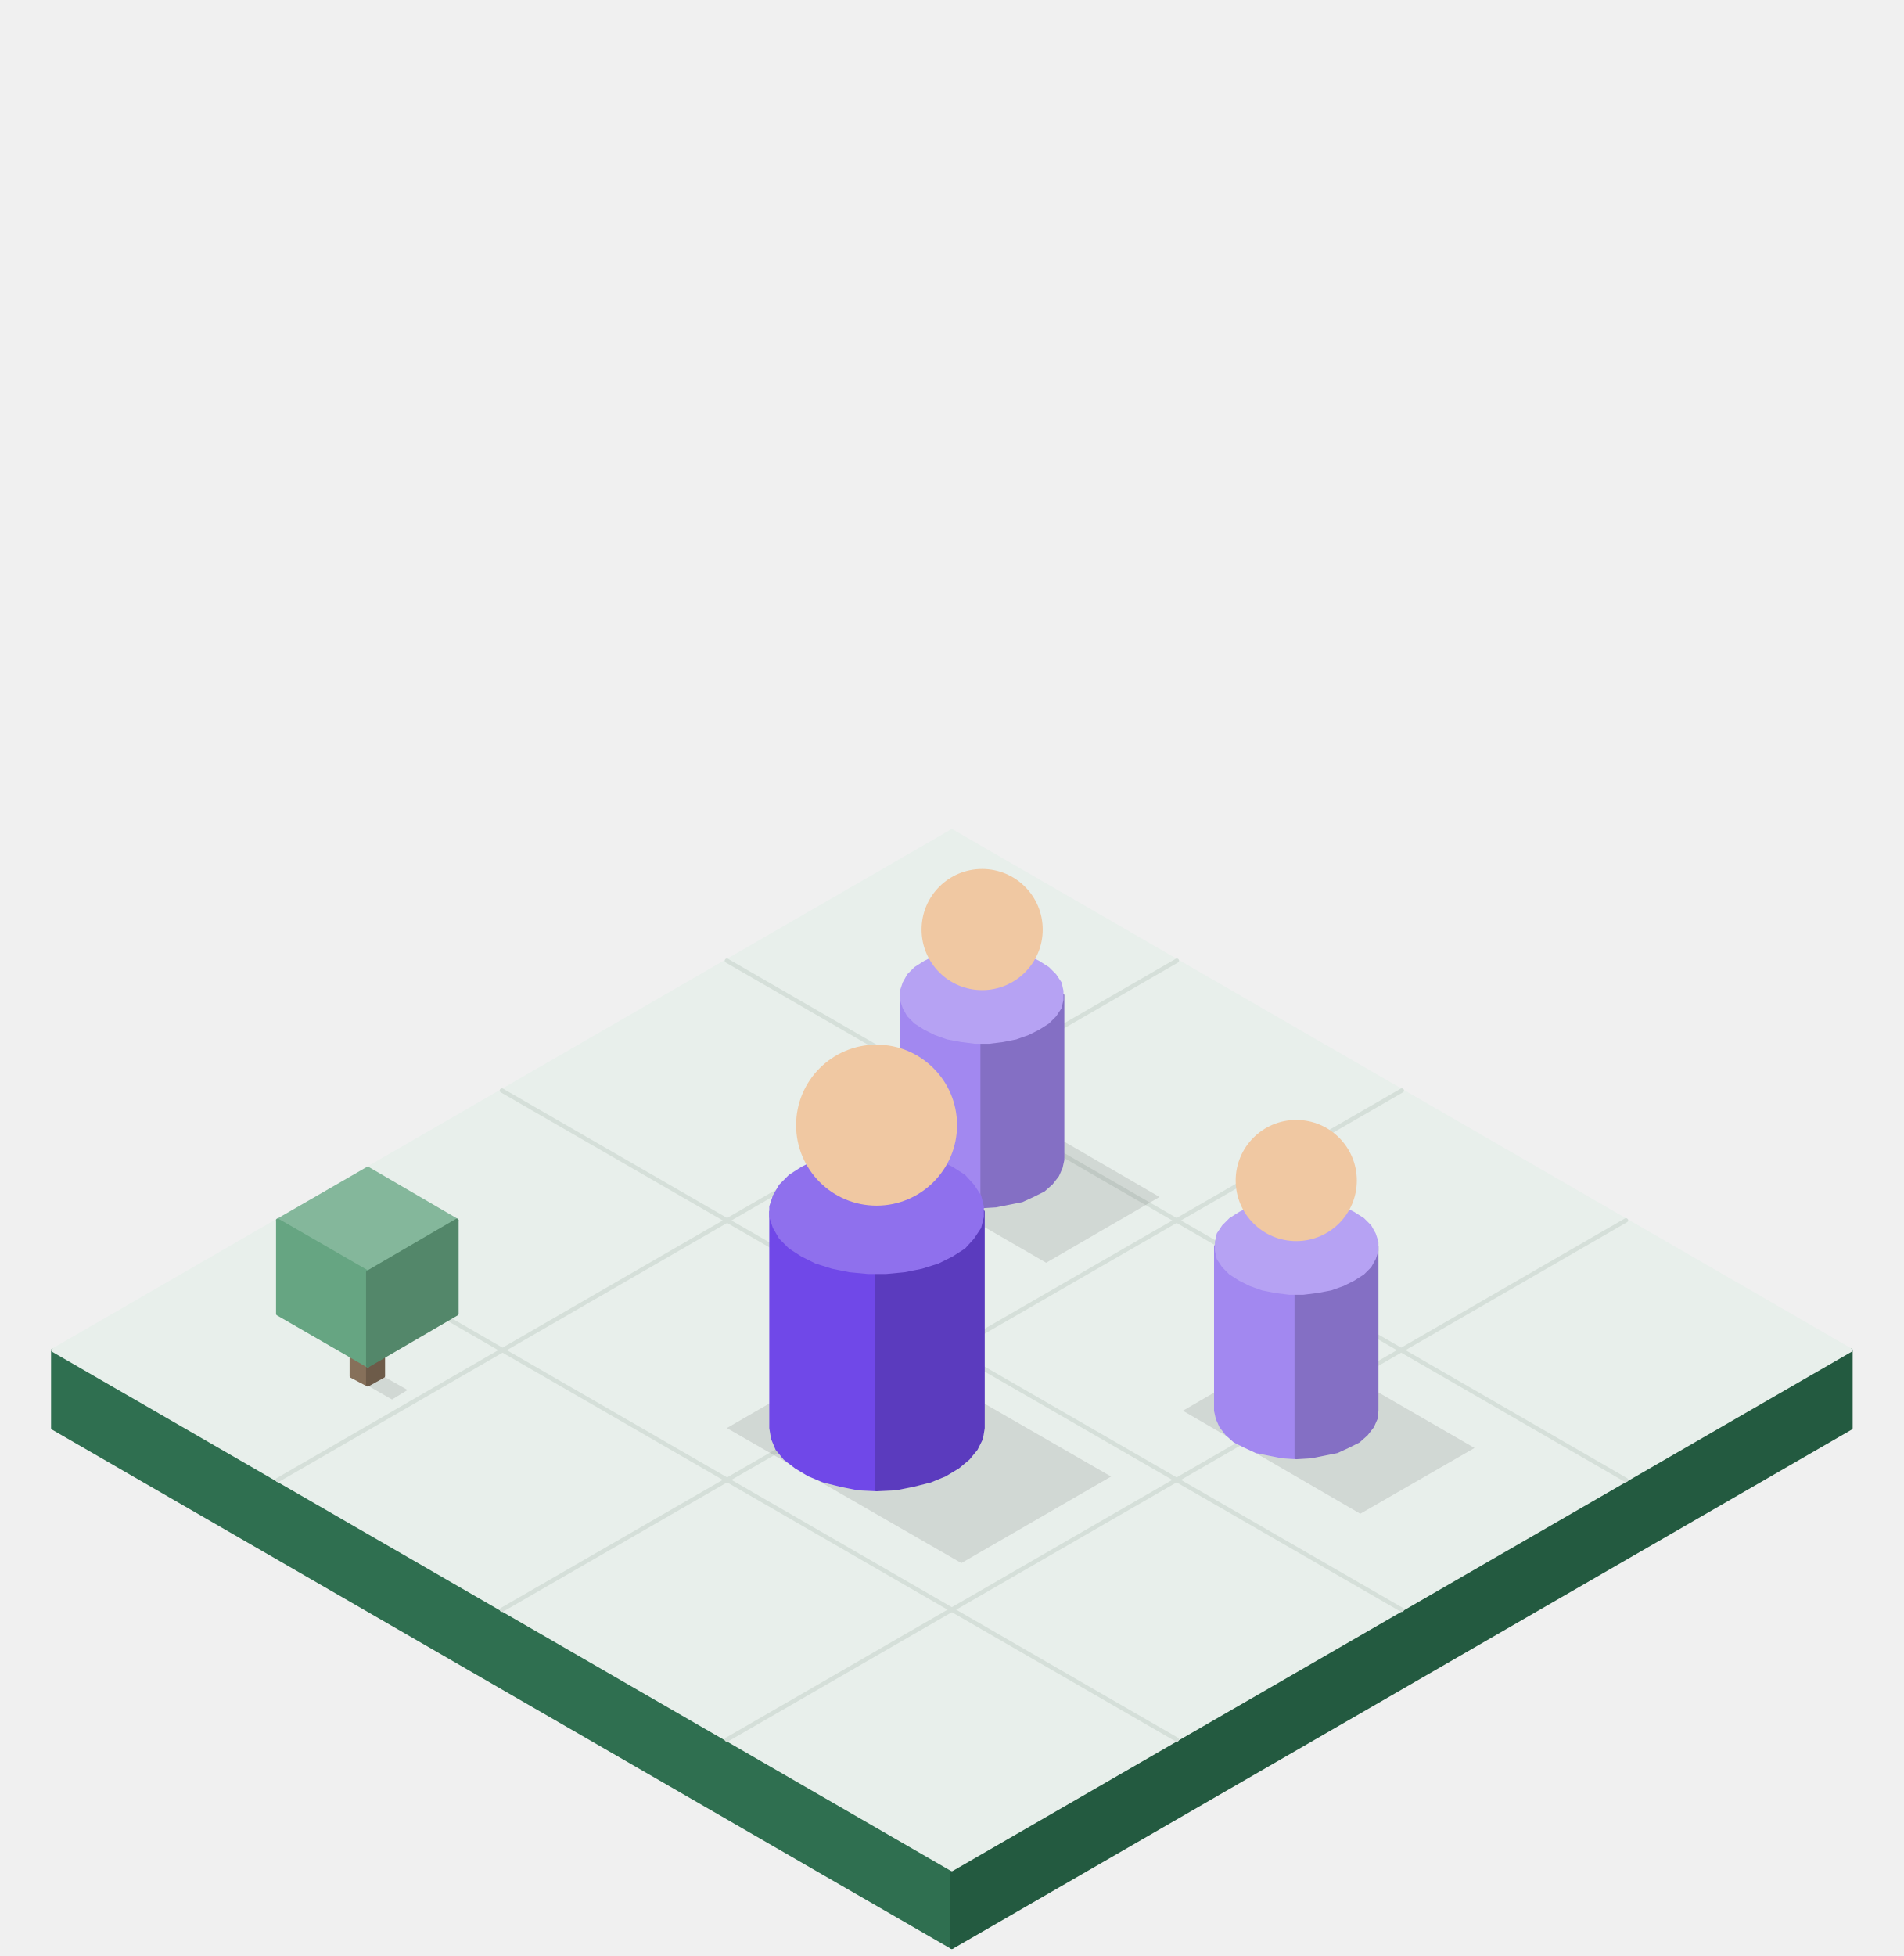
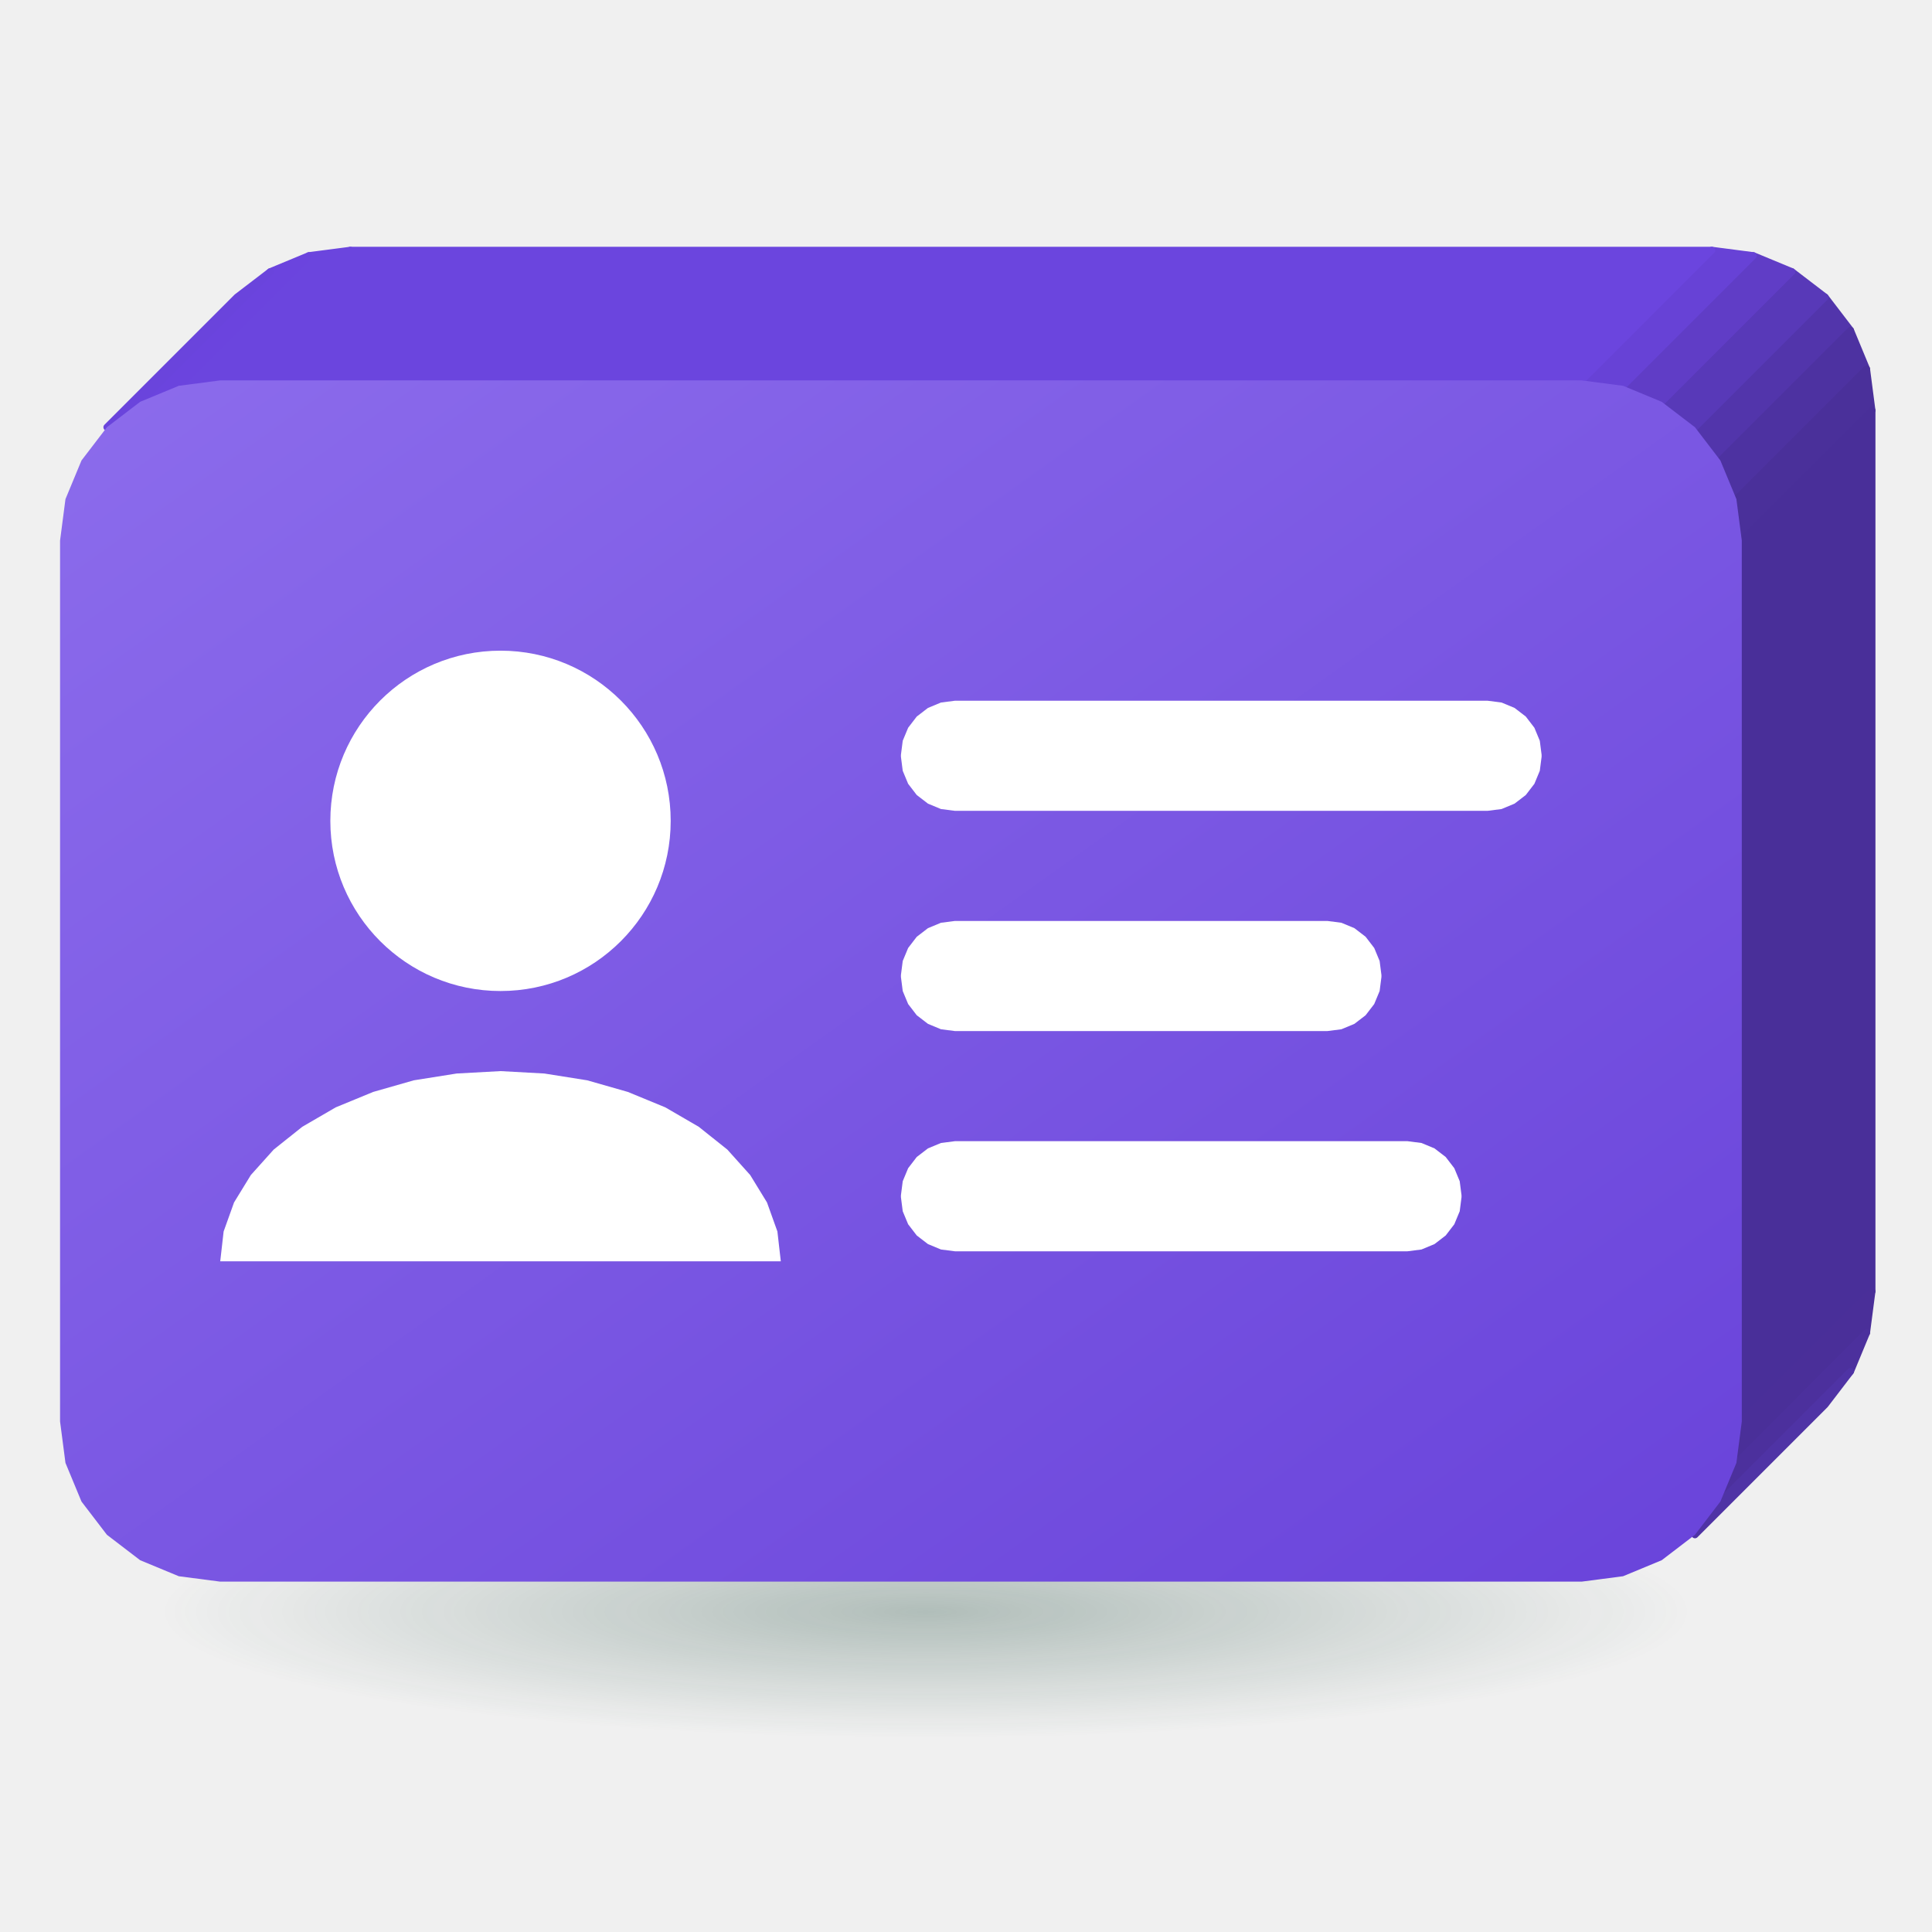
- <svg xmlns="http://www.w3.org/2000/svg" viewBox="-11.0 -9.6 22.0 22.6" role="img" aria-label="Empleados">
-   <polygon points="-10.39,6.90 0.00,12.90 0.00,12.00 -10.39,6.00" fill="#2f6f50" stroke="#2f6f50" stroke-width=".04" stroke-linejoin="round" />
-   <polygon points="10.39,6.90 0.00,12.90 0.00,12.00 10.39,6.00" fill="#235a40" stroke="#235a40" stroke-width=".04" stroke-linejoin="round" />
-   <polygon points="0.00,0.00 10.39,6.00 0.00,12.00 -10.39,6.00" fill="#e8efeb" stroke="#e8efeb" stroke-width=".04" stroke-linejoin="round" />
-   <polyline points="2.60,1.50 -7.79,7.50" fill="none" stroke="#d5dfd9" stroke-width="0.05" stroke-linecap="round" stroke-linejoin="round" />
-   <polyline points="-2.60,1.50 7.79,7.50" fill="none" stroke="#d5dfd9" stroke-width="0.05" stroke-linecap="round" stroke-linejoin="round" />
-   <polyline points="5.20,3.00 -5.20,9.00" fill="none" stroke="#d5dfd9" stroke-width="0.05" stroke-linecap="round" stroke-linejoin="round" />
-   <polyline points="-5.20,3.00 5.20,9.00" fill="none" stroke="#d5dfd9" stroke-width="0.05" stroke-linecap="round" stroke-linejoin="round" />
-   <polyline points="7.79,4.50 -2.60,10.50" fill="none" stroke="#d5dfd9" stroke-width="0.05" stroke-linecap="round" stroke-linejoin="round" />
-   <polyline points="-7.79,4.50 2.60,10.50" fill="none" stroke="#d5dfd9" stroke-width="0.05" stroke-linecap="round" stroke-linejoin="round" />
-   <polygon points="0.35,3.04 2.40,4.23 1.09,4.99 -0.97,3.80" fill="#000" stroke="#000" stroke-width=".04" stroke-linejoin="round" fill-opacity=".10" stroke-opacity="0" />
-   <polygon points="0.35,4.34 0.18,4.33 0.03,4.30 -0.12,4.27 -0.25,4.21 -0.37,4.15 -0.46,4.07 -0.53,3.98 -0.57,3.89 -0.58,3.80 -0.58,1.90 -0.57,1.99 -0.53,2.08 -0.46,2.17 -0.37,2.25 -0.25,2.31 -0.12,2.37 0.03,2.40 0.18,2.43 0.35,2.44" fill="#a288f0" stroke="#a288f0" stroke-width=".04" stroke-linejoin="round" />
-   <polygon points="1.28,3.80 1.26,3.89 1.22,3.98 1.15,4.07 1.06,4.15 0.94,4.21 0.81,4.27 0.66,4.30 0.51,4.33 0.35,4.34 0.35,2.44 0.51,2.43 0.66,2.40 0.81,2.37 0.94,2.31 1.06,2.25 1.15,2.17 1.22,2.08 1.26,1.99 1.28,1.90" fill="#846fc4" stroke="#846fc4" stroke-width=".04" stroke-linejoin="round" />
-   <polygon points="1.00,2.28 0.88,2.34 0.74,2.39 0.59,2.42 0.43,2.44 0.27,2.44 0.11,2.42 -0.05,2.39 -0.19,2.34 -0.31,2.28 -0.42,2.21 -0.50,2.13 -0.55,2.04 -0.58,1.95 -0.58,1.85 -0.55,1.76 -0.50,1.67 -0.42,1.59 -0.31,1.52 -0.19,1.46 -0.05,1.41 0.11,1.38 0.27,1.36 0.43,1.36 0.59,1.38 0.74,1.41 0.88,1.46 1.00,1.52 1.11,1.59 1.19,1.67 1.25,1.76 1.27,1.85 1.27,1.95 1.25,2.04 1.19,2.13 1.11,2.21 1.00,2.28" fill="#b6a2f3" stroke="#b6a2f3" stroke-width=".04" stroke-linejoin="round" />
-   <circle cx="0.35" cy="1.14" r="0.70" fill="#f0c8a2" />
-   <polygon points="3.98,5.94 6.04,7.13 4.72,7.89 2.67,6.70" fill="#000" stroke="#000" stroke-width=".04" stroke-linejoin="round" fill-opacity=".10" stroke-opacity="0" />
-   <polygon points="3.98,7.24 3.82,7.23 3.67,7.20 3.52,7.17 3.39,7.11 3.27,7.05 3.18,6.97 3.11,6.88 3.07,6.79 3.05,6.70 3.05,4.80 3.07,4.89 3.11,4.98 3.18,5.07 3.27,5.15 3.39,5.21 3.52,5.27 3.67,5.30 3.82,5.33 3.98,5.34" fill="#a288f0" stroke="#a288f0" stroke-width=".04" stroke-linejoin="round" />
-   <polygon points="4.91,6.70 4.90,6.79 4.86,6.88 4.79,6.97 4.70,7.05 4.58,7.11 4.45,7.17 4.30,7.20 4.15,7.23 3.98,7.24 3.98,5.34 4.15,5.33 4.30,5.30 4.45,5.27 4.58,5.21 4.70,5.15 4.79,5.07 4.86,4.98 4.90,4.89 4.91,4.80" fill="#846fc4" stroke="#846fc4" stroke-width=".04" stroke-linejoin="round" />
-   <polygon points="4.64,5.18 4.52,5.24 4.38,5.29 4.22,5.32 4.06,5.34 3.90,5.34 3.74,5.32 3.59,5.29 3.45,5.24 3.33,5.18 3.22,5.11 3.14,5.03 3.08,4.94 3.06,4.85 3.06,4.75 3.08,4.66 3.14,4.57 3.22,4.49 3.33,4.42 3.45,4.36 3.59,4.31 3.74,4.28 3.90,4.26 4.06,4.26 4.22,4.28 4.38,4.31 4.52,4.36 4.64,4.42 4.75,4.49 4.83,4.57 4.88,4.66 4.91,4.75 4.91,4.85 4.88,4.94 4.83,5.03 4.75,5.11 4.64,5.18" fill="#b6a2f3" stroke="#b6a2f3" stroke-width=".04" stroke-linejoin="round" />
-   <circle cx="3.98" cy="4.04" r="0.70" fill="#f0c8a2" />
-   <polygon points="-0.87,5.90 1.84,7.46 0.11,8.46 -2.60,6.90" fill="#000" stroke="#000" stroke-width=".04" stroke-linejoin="round" fill-opacity=".10" stroke-opacity="0" />
-   <polygon points="-0.87,7.61 -1.08,7.60 -1.28,7.56 -1.48,7.51 -1.65,7.44 -1.80,7.35 -1.93,7.25 -2.02,7.14 -2.07,7.02 -2.09,6.90 -2.09,4.40 -2.07,4.52 -2.02,4.64 -1.93,4.75 -1.80,4.85 -1.65,4.94 -1.48,5.01 -1.28,5.06 -1.08,5.10 -0.87,5.11" fill="#7048e8" stroke="#7048e8" stroke-width=".04" stroke-linejoin="round" />
-   <polygon points="0.36,6.90 0.34,7.02 0.28,7.14 0.19,7.25 0.07,7.35 -0.08,7.44 -0.25,7.51 -0.45,7.56 -0.65,7.60 -0.87,7.61 -0.87,5.11 -0.65,5.10 -0.45,5.06 -0.25,5.01 -0.08,4.94 0.07,4.85 0.19,4.75 0.28,4.64 0.34,4.52 0.36,4.40" fill="#5b3bbe" stroke="#5b3bbe" stroke-width=".04" stroke-linejoin="round" />
-   <polygon points="0.00,4.90 -0.16,4.98 -0.35,5.04 -0.55,5.08 -0.76,5.10 -0.97,5.10 -1.18,5.08 -1.38,5.04 -1.57,4.98 -1.73,4.90 -1.87,4.81 -1.98,4.70 -2.05,4.58 -2.09,4.46 -2.09,4.34 -2.05,4.22 -1.98,4.10 -1.87,3.99 -1.73,3.90 -1.57,3.82 -1.38,3.76 -1.18,3.72 -0.97,3.70 -0.76,3.70 -0.55,3.72 -0.35,3.76 -0.16,3.82 0.00,3.90 0.14,3.99 0.24,4.10 0.32,4.22 0.35,4.34 0.35,4.46 0.32,4.58 0.24,4.70 0.14,4.81 0.00,4.90" fill="#8f70ed" stroke="#8f70ed" stroke-width=".04" stroke-linejoin="round" />
-   <circle cx="-0.87" cy="3.40" r="0.93" fill="#f0c8a2" />
-   <polygon points="-6.75,6.20 -6.29,6.46 -6.47,6.57 -6.94,6.30" fill="#000" stroke="#000" stroke-width=".04" stroke-linejoin="round" fill-opacity=".10" stroke-opacity="0" />
-   <polygon points="-6.75,5.48 -6.57,5.58 -6.75,5.68 -6.94,5.58" fill="#9e8c7b" stroke="#9e8c7b" stroke-width=".04" stroke-linejoin="round" />
-   <polygon points="-6.94,6.30 -6.75,6.40 -6.75,5.68 -6.94,5.58" fill="#86705a" stroke="#86705a" stroke-width=".04" stroke-linejoin="round" />
-   <polygon points="-6.57,6.30 -6.75,6.40 -6.75,5.68 -6.57,5.58" fill="#6d5b49" stroke="#6d5b49" stroke-width=".04" stroke-linejoin="round" />
-   <polygon points="-6.75,3.90 -5.72,4.50 -6.75,5.10 -7.79,4.50" fill="#84b79b" stroke="#84b79b" stroke-width=".04" stroke-linejoin="round" />
-   <polygon points="-7.79,5.58 -6.75,6.18 -6.75,5.10 -7.79,4.50" fill="#66a582" stroke="#66a582" stroke-width=".04" stroke-linejoin="round" />
-   <polygon points="-5.72,5.58 -6.75,6.18 -6.75,5.10 -5.72,4.50" fill="#53876a" stroke="#53876a" stroke-width=".04" stroke-linejoin="round" />
+ <svg xmlns="http://www.w3.org/2000/svg" viewBox="5.0 1.0 96.5 96.5" role="img" aria-label="Empleados">
+   <defs>
+     <radialGradient id="sombra">
+       <stop offset="0" stop-color="#0f3d2e" stop-opacity=".28" />
+       <stop offset="1" stop-color="#0f3d2e" stop-opacity="0" />
+     </radialGradient>
+     <linearGradient id="g1" x1="0" y1="0" x2="1" y2="1">
+       <stop offset="0" stop-color="#8c6cec" />
+       <stop offset="1" stop-color="#6943da" />
+     </linearGradient>
+   </defs>
+   <ellipse cx="51.25" cy="81.50" rx="38.01" ry="6.34" fill="url(#sombra)" />
+   <polygon points="89.66,22.34 90.93,24.00 97.43,17.50 96.16,15.84" fill="#5235ab" stroke="#5235ab" stroke-width=".35" stroke-linejoin="round" />
+   <polygon points="88.00,21.07 89.66,22.34 96.16,15.84 94.50,14.57" fill="#5839b8" stroke="#5839b8" stroke-width=".35" stroke-linejoin="round" />
+   <polygon points="86.07,20.27 88.00,21.07 94.50,14.57 92.57,13.77" fill="#603dc6" stroke="#603dc6" stroke-width=".35" stroke-linejoin="round" />
+   <polygon points="90.93,24.00 91.73,25.93 98.23,19.43 97.43,17.50" fill="#4d32a1" stroke="#4d32a1" stroke-width=".35" stroke-linejoin="round" />
+   <polygon points="84.00,20.00 86.07,20.27 92.57,13.77 90.50,13.50" fill="#6742d6" stroke="#6742d6" stroke-width=".35" stroke-linejoin="round" />
+   <polygon points="91.73,25.93 92.00,28.00 98.50,21.50 98.23,19.43" fill="#4a309a" stroke="#4a309a" stroke-width=".35" stroke-linejoin="round" />
+   <polygon points="92.00,28.00 92.00,72.00 98.50,65.50 98.50,21.50" fill="#492f99" stroke="#492f99" stroke-width=".35" stroke-linejoin="round" />
+   <polygon points="16.00,20.00 84.00,20.00 90.50,13.50 22.50,13.50" fill="#6b45de" stroke="#6b45de" stroke-width=".35" stroke-linejoin="round" />
+   <polygon points="92.00,72.00 91.73,74.07 98.23,67.57 98.50,65.50" fill="#4a2f99" stroke="#4a2f99" stroke-width=".35" stroke-linejoin="round" />
+   <polygon points="91.73,74.07 90.93,76.00 97.43,69.50 98.23,67.57" fill="#4c309d" stroke="#4c309d" stroke-width=".35" stroke-linejoin="round" />
+   <polygon points="90.93,76.00 89.66,77.66 96.16,71.16 97.43,69.50" fill="#4f33a5" stroke="#4f33a5" stroke-width=".35" stroke-linejoin="round" />
+   <polygon points="13.93,20.27 16.00,20.00 22.50,13.50 20.43,13.77" fill="#6b45de" stroke="#6b45de" stroke-width=".35" stroke-linejoin="round" />
+   <polygon points="12.00,21.07 13.93,20.27 20.43,13.77 18.50,14.57" fill="#6b44de" stroke="#6b44de" stroke-width=".35" stroke-linejoin="round" />
+   <polygon points="10.34,22.34 12.00,21.07 18.50,14.57 16.84,15.84" fill="#6a44dc" stroke="#6a44dc" stroke-width=".35" stroke-linejoin="round" />
+   <path d="M84.00,20.00 L86.07,20.27 L88.00,21.07 L89.66,22.34 L90.93,24.00 L91.73,25.93 L92.00,28.00 L92.00,72.00 L91.73,74.07 L90.93,76.00 L89.66,77.66 L88.00,78.93 L86.07,79.73 L84.00,80.00 L16.00,80.00 L13.93,79.73 L12.00,78.93 L10.34,77.66 L9.07,76.00 L8.27,74.07 L8.00,72.00 L8.00,28.00 L8.27,25.93 L9.07,24.00 L10.34,22.34 L12.00,21.07 L13.93,20.27 L16.00,20.00 Z" fill="url(#g1)" fill-rule="evenodd" />
+   <circle cx="30.00" cy="42.00" r="8.50" fill="#ffffff" />
+   <polygon points="16.00,64.00 16.17,62.51 16.69,61.06 17.53,59.69 18.67,58.42 20.10,57.28 21.77,56.31 23.64,55.54 25.67,54.96 27.81,54.62 30.00,54.50 32.19,54.62 34.33,54.96 36.36,55.54 38.23,56.31 39.90,57.28 41.33,58.42 42.47,59.69 43.31,61.06 43.83,62.51 44.00,64.00" fill="#ffffff" />
+   <polygon points="79.30,36.00 80.00,36.09 80.65,36.36 81.21,36.79 81.64,37.35 81.91,38.00 82.00,38.70 82.00,38.80 81.91,39.50 81.64,40.15 81.21,40.71 80.65,41.14 80.00,41.41 79.30,41.50 52.70,41.50 52.00,41.41 51.35,41.14 50.79,40.71 50.36,40.15 50.09,39.50 50.00,38.80 50.00,38.70 50.09,38.00 50.36,37.35 50.79,36.79 51.35,36.36 52.00,36.09 52.70,36.00" fill="#ffffff" />
+   <polygon points="71.30,47.00 72.00,47.09 72.65,47.36 73.21,47.79 73.64,48.35 73.91,49.00 74.00,49.70 74.00,49.80 73.91,50.50 73.64,51.15 73.21,51.71 72.65,52.14 72.00,52.41 71.30,52.50 52.70,52.50 52.00,52.41 51.35,52.14 50.79,51.71 50.36,51.15 50.09,50.50 50.00,49.80 50.00,49.70 50.09,49.00 50.36,48.35 50.79,47.79 51.35,47.36 52.00,47.09 52.70,47.00" fill="#ffffff" />
+   <polygon points="75.30,58.00 76.00,58.09 76.65,58.36 77.21,58.79 77.64,59.35 77.91,60.00 78.00,60.70 78.00,60.80 77.91,61.50 77.64,62.15 77.21,62.71 76.65,63.14 76.00,63.41 75.30,63.50 52.70,63.50 52.00,63.41 51.35,63.14 50.79,62.71 50.36,62.15 50.09,61.50 50.00,60.80 50.00,60.70 50.09,60.00 50.36,59.35 50.79,58.79 51.35,58.36 52.00,58.09 52.70,58.00" fill="#ffffff" />
</svg>
